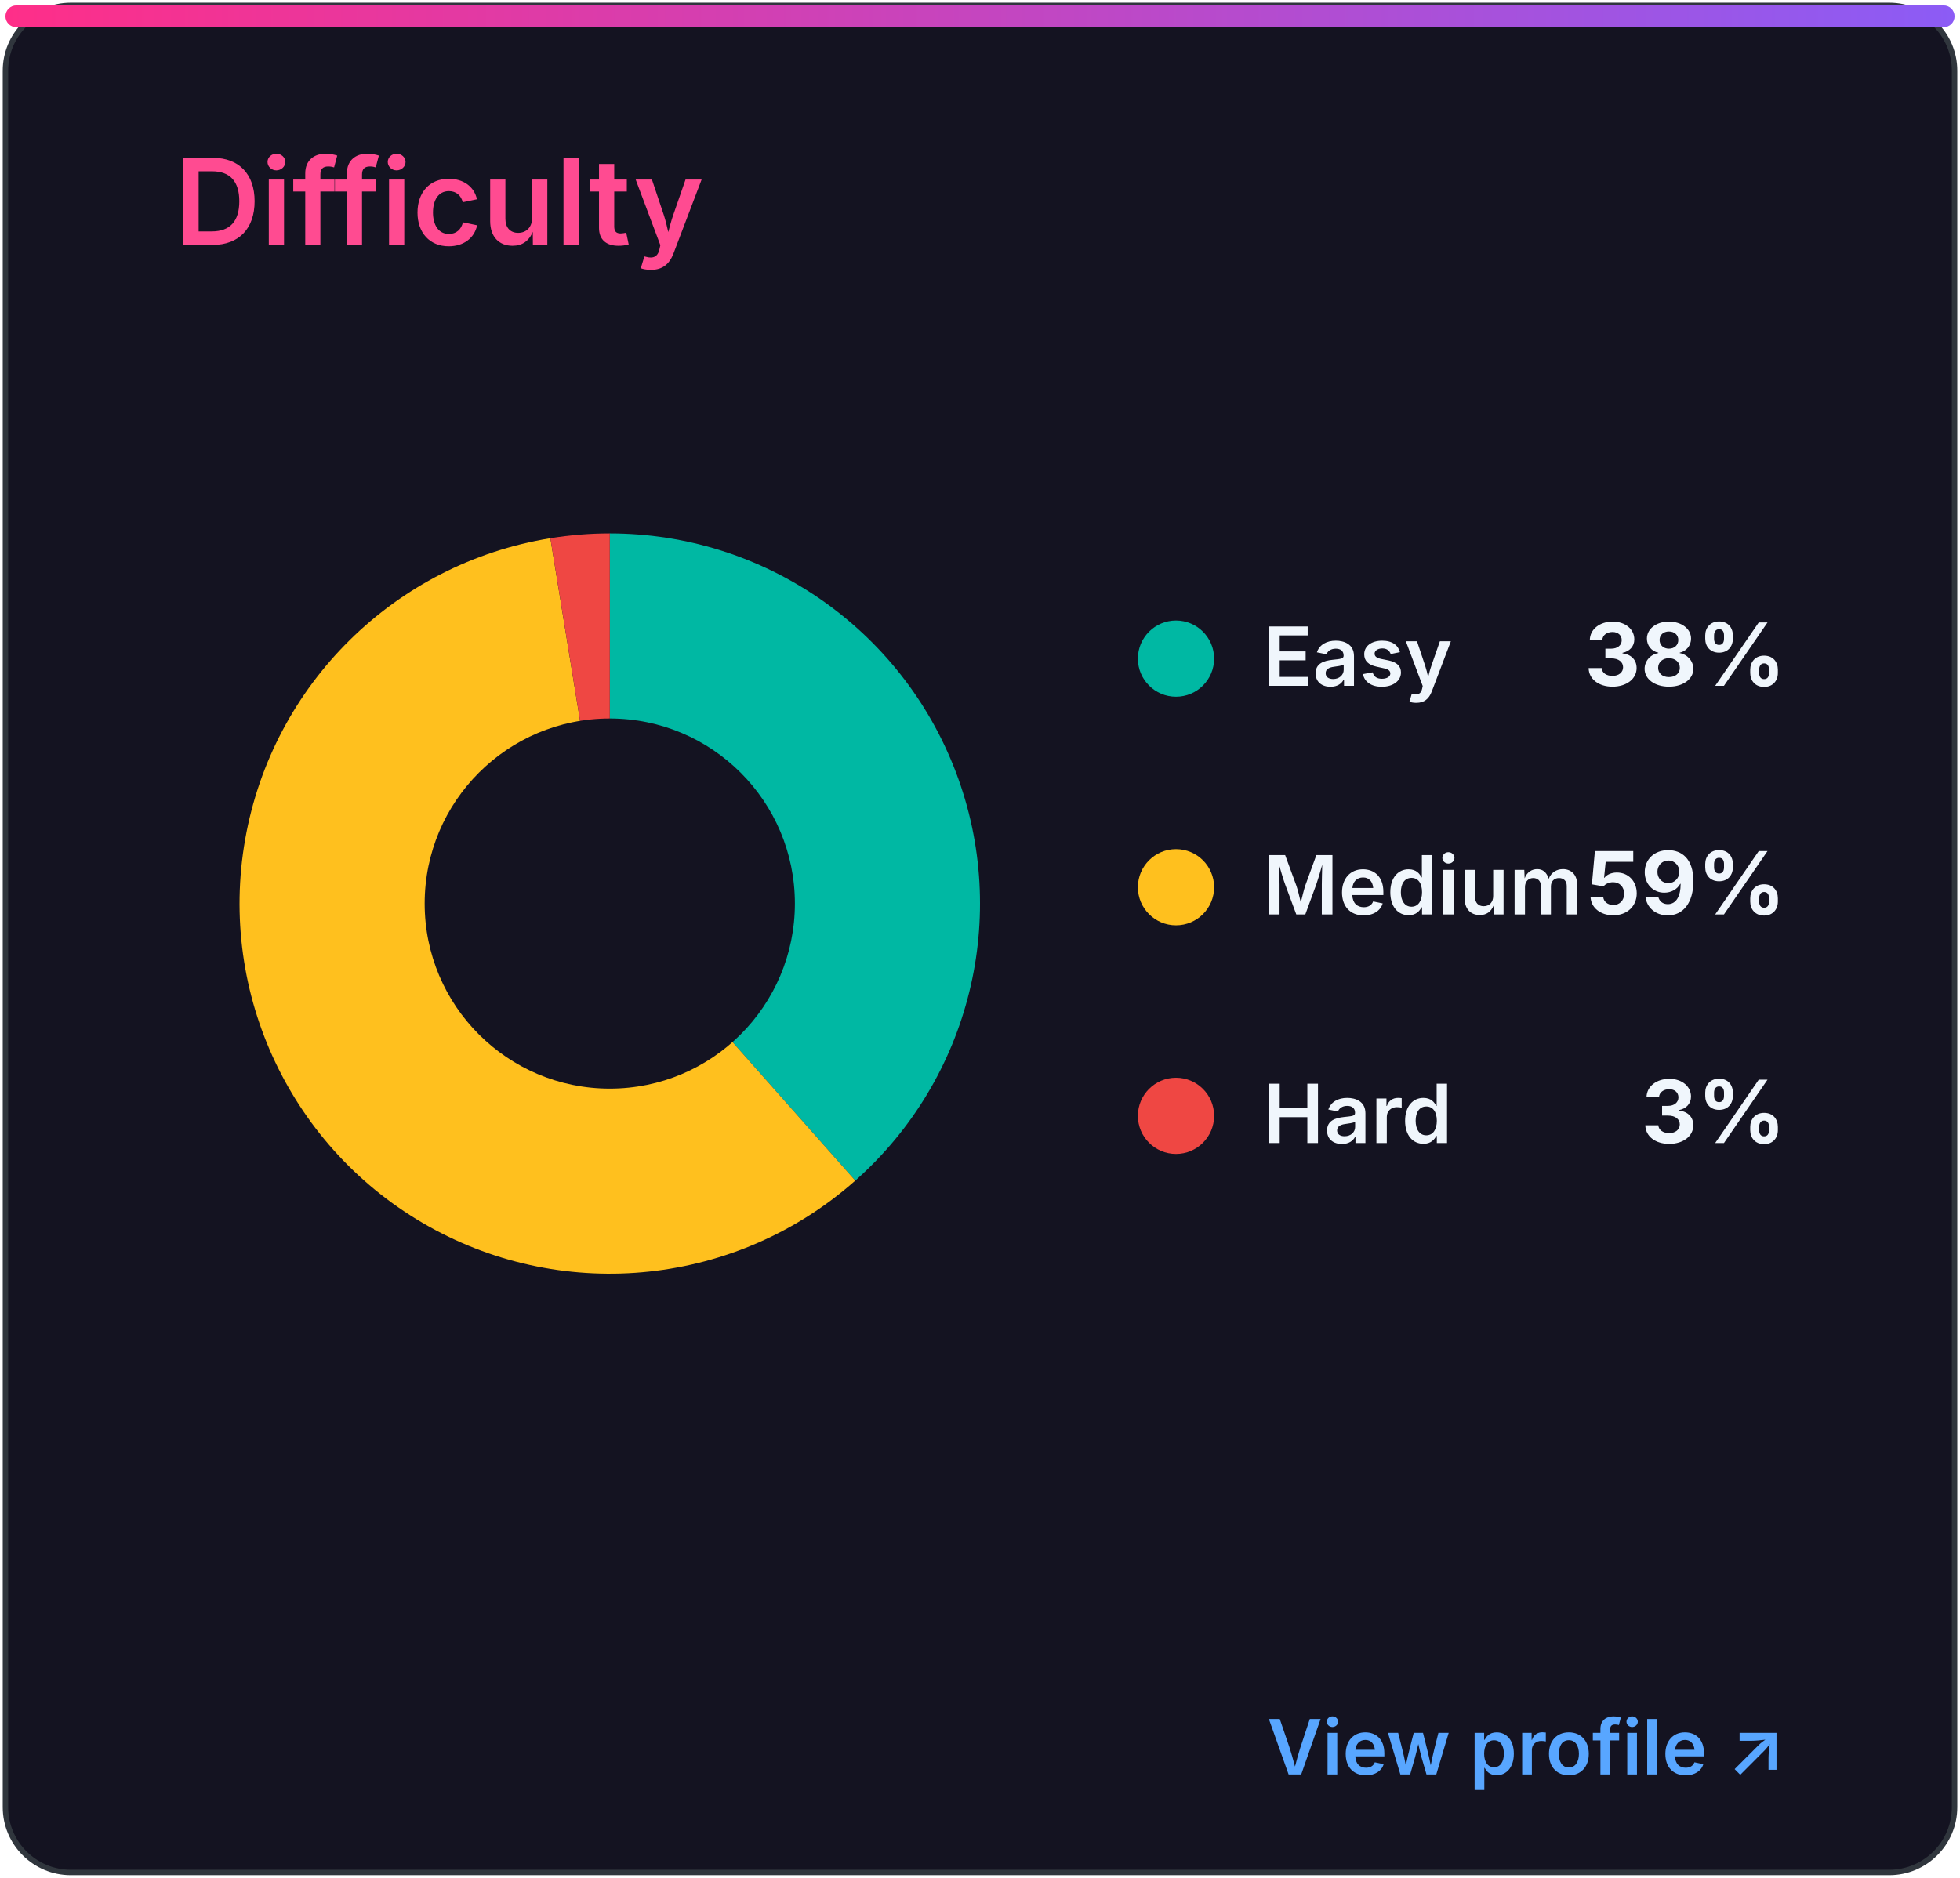
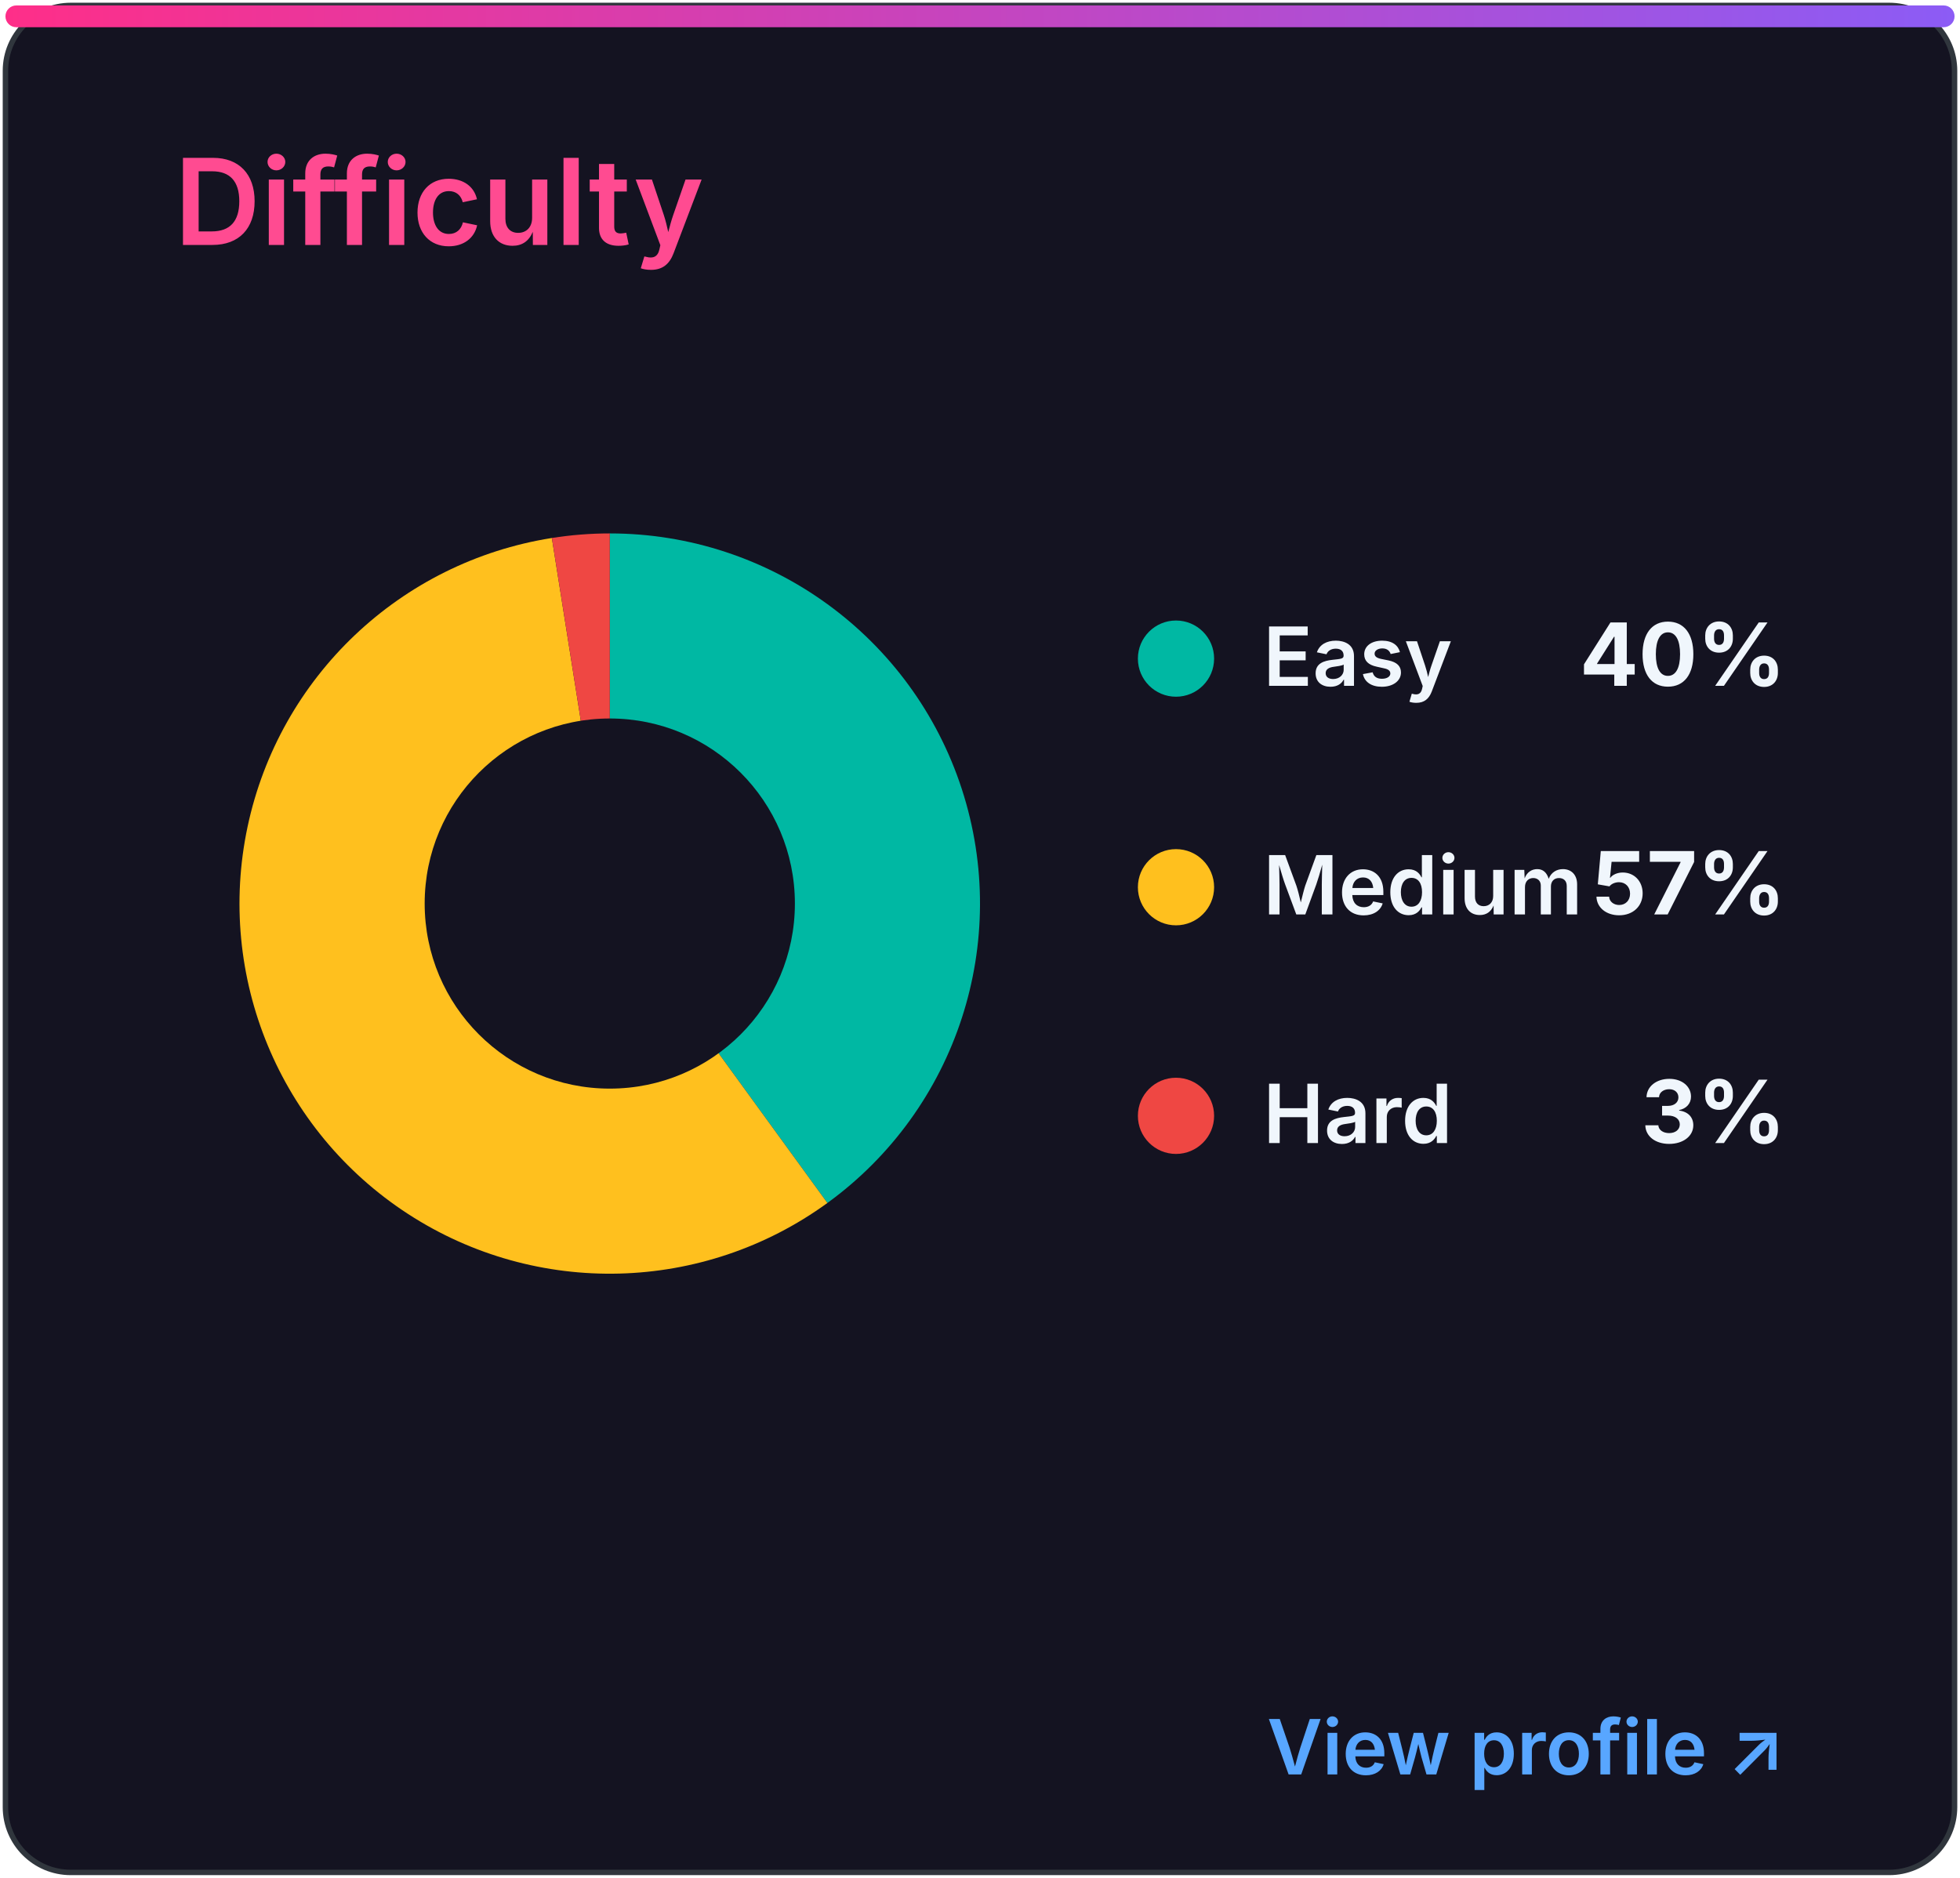
<svg xmlns="http://www.w3.org/2000/svg" width="360" height="345" viewBox="0 0 360 345" role="img" aria-labelledby="title desc">
  <defs>
    <linearGradient id="accent" x1="0" x2="1">
      <stop stop-color="#ff2e88" />
      <stop offset="1" stop-color="#8b5cf6" />
    </linearGradient>
    <clipPath id="bar">
      <rect x="32" y="82" width="296" height="8" rx="4" />
    </clipPath>
    <style>
.heading{font:600 22px -apple-system,BlinkMacSystemFont,'Segoe UI',sans-serif;fill:#ff4b91}
.eyebrow{font:600 10px -apple-system,BlinkMacSystemFont,'Segoe UI',sans-serif;letter-spacing:1.2px;fill:#8b949e}
.total{font:700 52px -apple-system,BlinkMacSystemFont,'Segoe UI',sans-serif;fill:#f0f6fc}
.metric{font:600 15px -apple-system,BlinkMacSystemFont,'Segoe UI',sans-serif;fill:#f0f6fc}
.count{font:700 16px -apple-system,BlinkMacSystemFont,'Segoe UI',sans-serif;fill:#f0f6fc}
.muted{font:500 13px -apple-system,BlinkMacSystemFont,'Segoe UI',sans-serif;fill:#8b949e}
.language{font:700 31px -apple-system,BlinkMacSystemFont,'Segoe UI',sans-serif;fill:#f0f6fc}
.link{font:600 14px -apple-system,BlinkMacSystemFont,'Segoe UI',sans-serif;fill:#58a6ff}
</style>
  </defs>
  <rect x="1" y="1" width="358" height="343" rx="12" fill="#141321" stroke="#30363d" />
  <rect x="1" y="1" width="358" height="4" rx="2" fill="url(#accent)" />
  <text x="32" y="45" class="heading">Difficulty</text>
-   <path d="M 112 166 L 112.00 98.00 A 68 68 0 0 1 157.09 216.90 Z" fill="#00b8a3" />
-   <path d="M 112 166 L 157.09 216.90 A 68 68 0 1 1 101.09 98.88 Z" fill="#ffc01e" />
-   <path d="M 112 166 L 101.09 98.88 A 68 68 0 0 1 112.00 98.00 Z" fill="#ef4743" />
+   <path d="M 112 166 L 112.00 98.00 A 68 68 0 0 1 151.97 221.01 Z" fill="#00b8a3" />
+   <path d="M 112 166 L 151.97 221.01 A 68 68 0 1 1 101.36 98.84 Z" fill="#ffc01e" />
+   <path d="M 112 166 L 101.36 98.84 A 68 68 0 0 1 112.00 98.00 Z" fill="#ef4743" />
  <circle cx="112" cy="166" r="34" fill="#141321" />
  <circle cx="216" cy="121" r="7" fill="#00b8a3" />
  <text x="232" y="126" class="metric">Easy</text>
-   <text x="328" y="126" class="count" text-anchor="end">38%</text>
+   <text x="328" y="126" class="count" text-anchor="end">40%</text>
  <circle cx="216" cy="163" r="7" fill="#ffc01e" />
  <text x="232" y="168" class="metric">Medium</text>
-   <text x="328" y="168" class="count" text-anchor="end">59%</text>
+   <text x="328" y="168" class="count" text-anchor="end">57%</text>
  <circle cx="216" cy="205" r="7" fill="#ef4743" />
  <text x="232" y="210" class="metric">Hard</text>
  <text x="328" y="210" class="count" text-anchor="end">3%</text>
  <text x="328" y="326" class="link" text-anchor="end">View profile ↗</text>
</svg>
